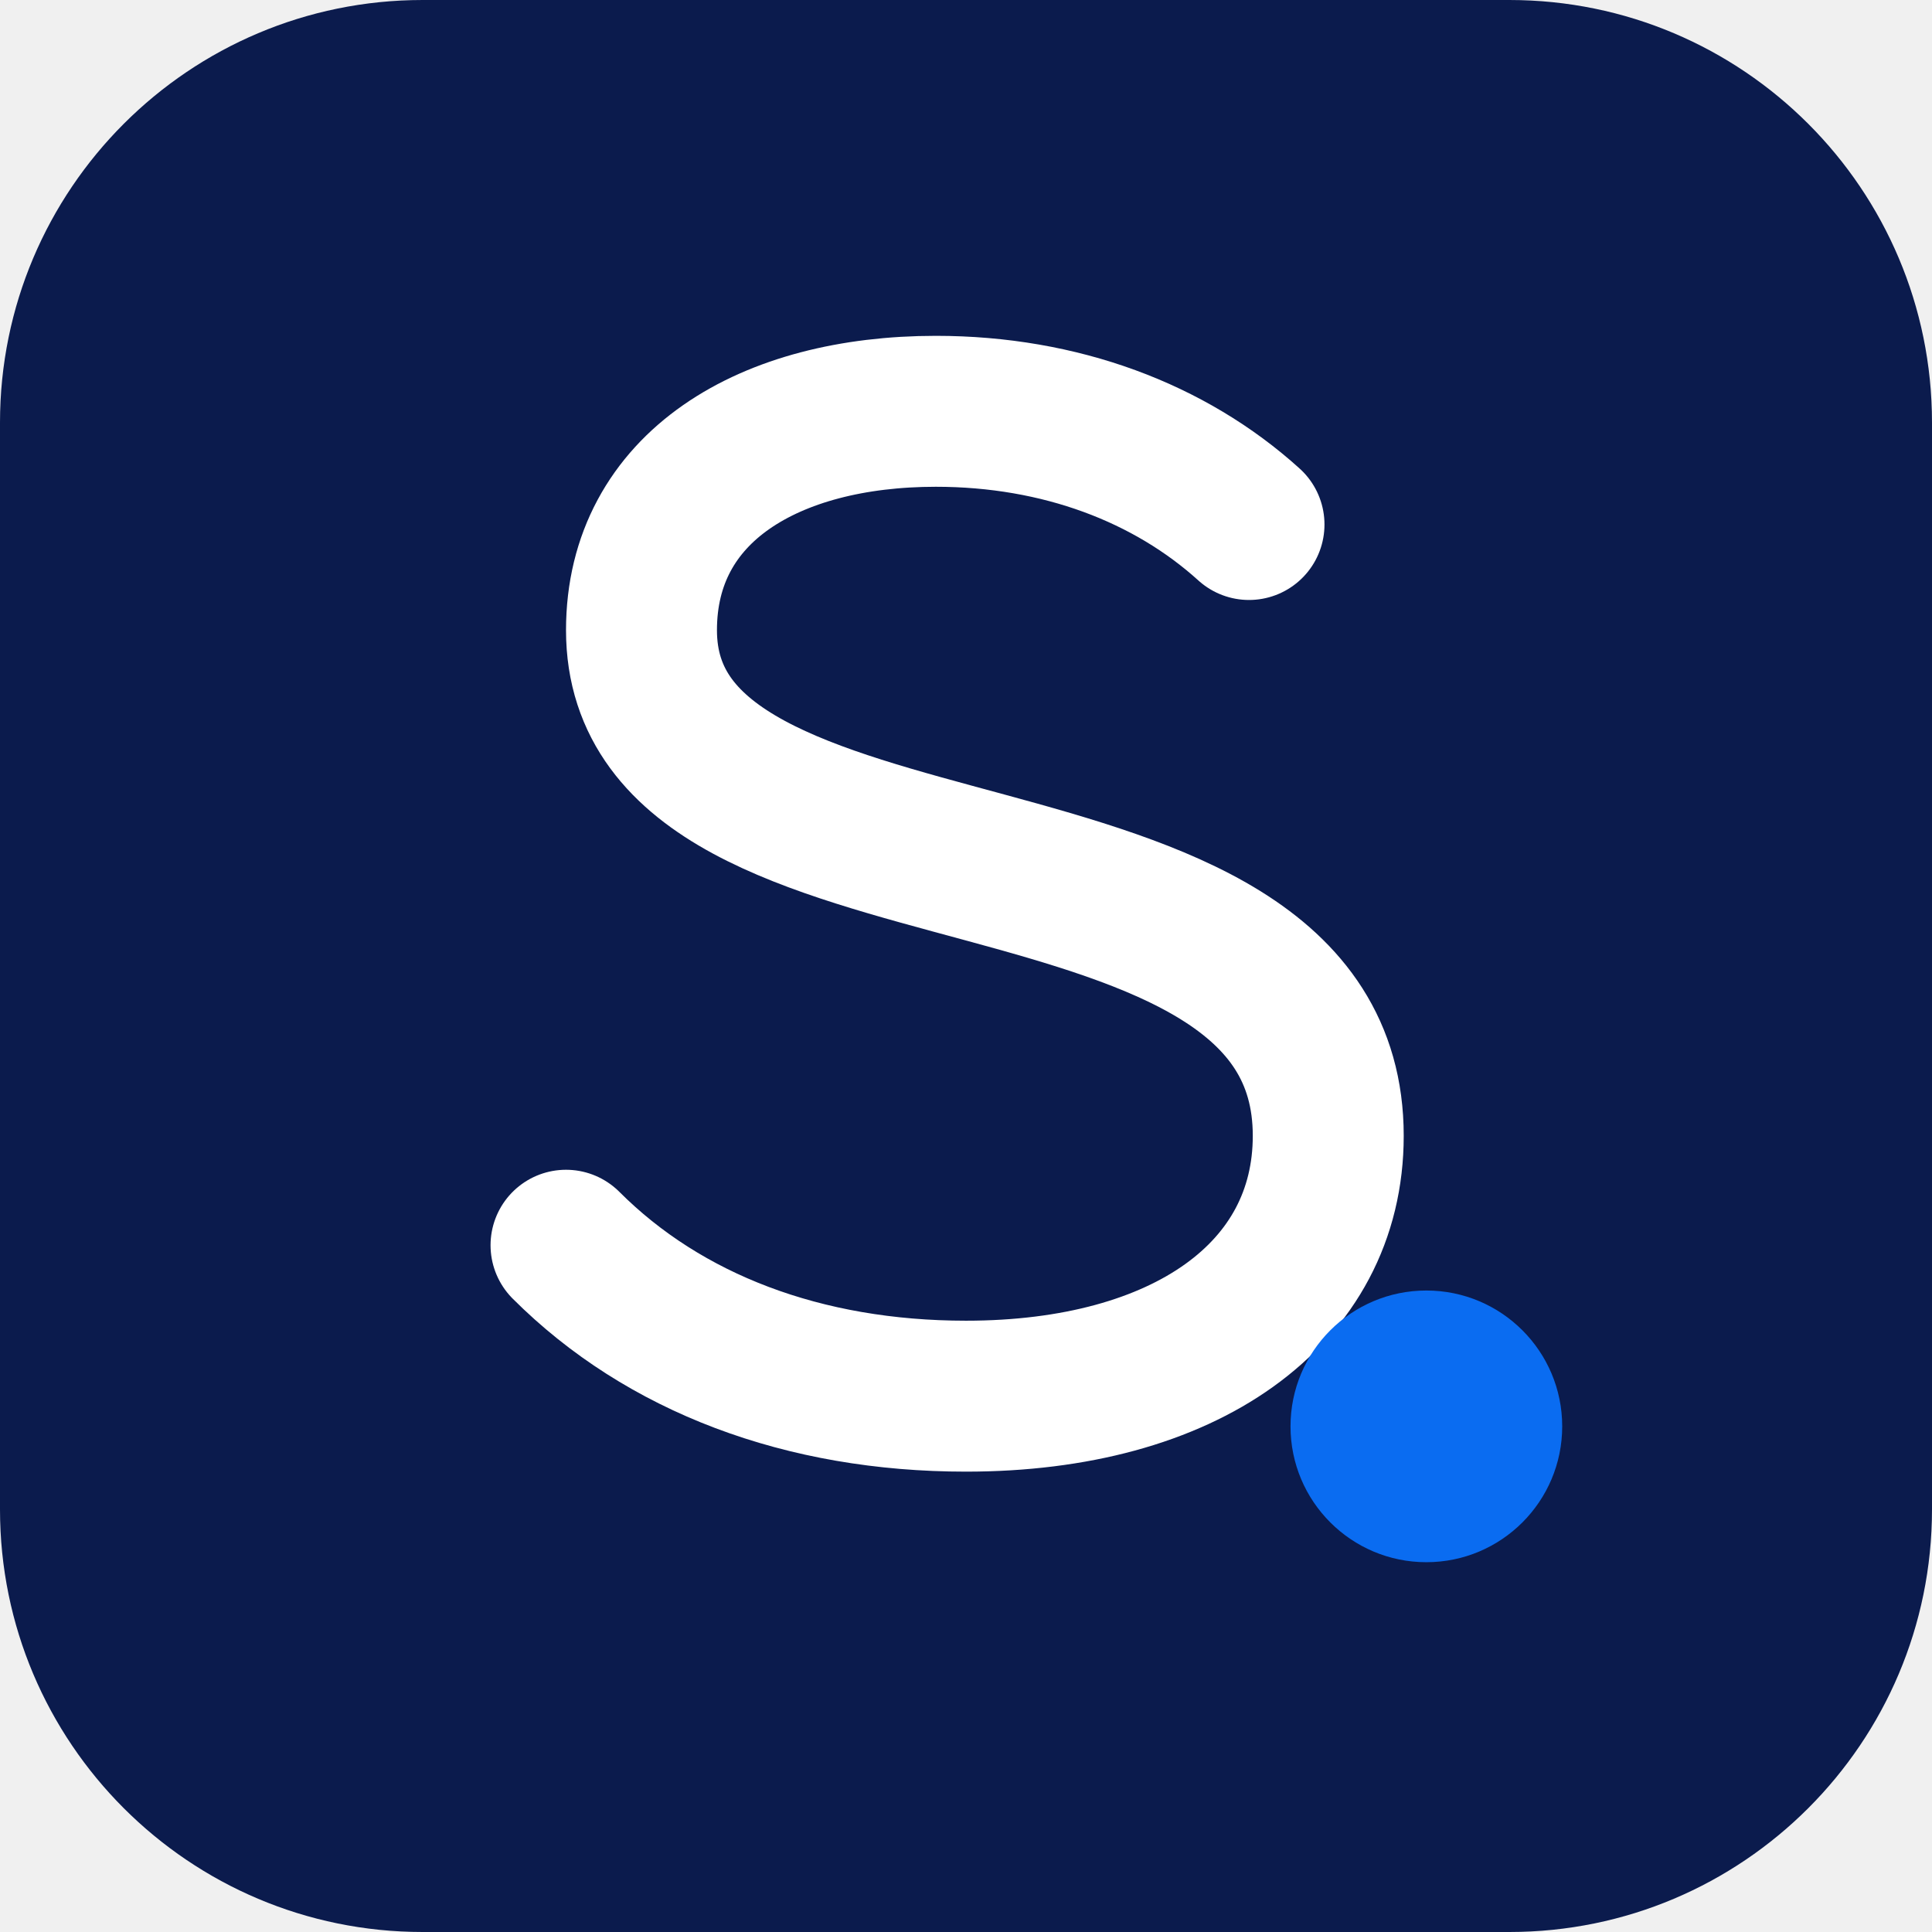
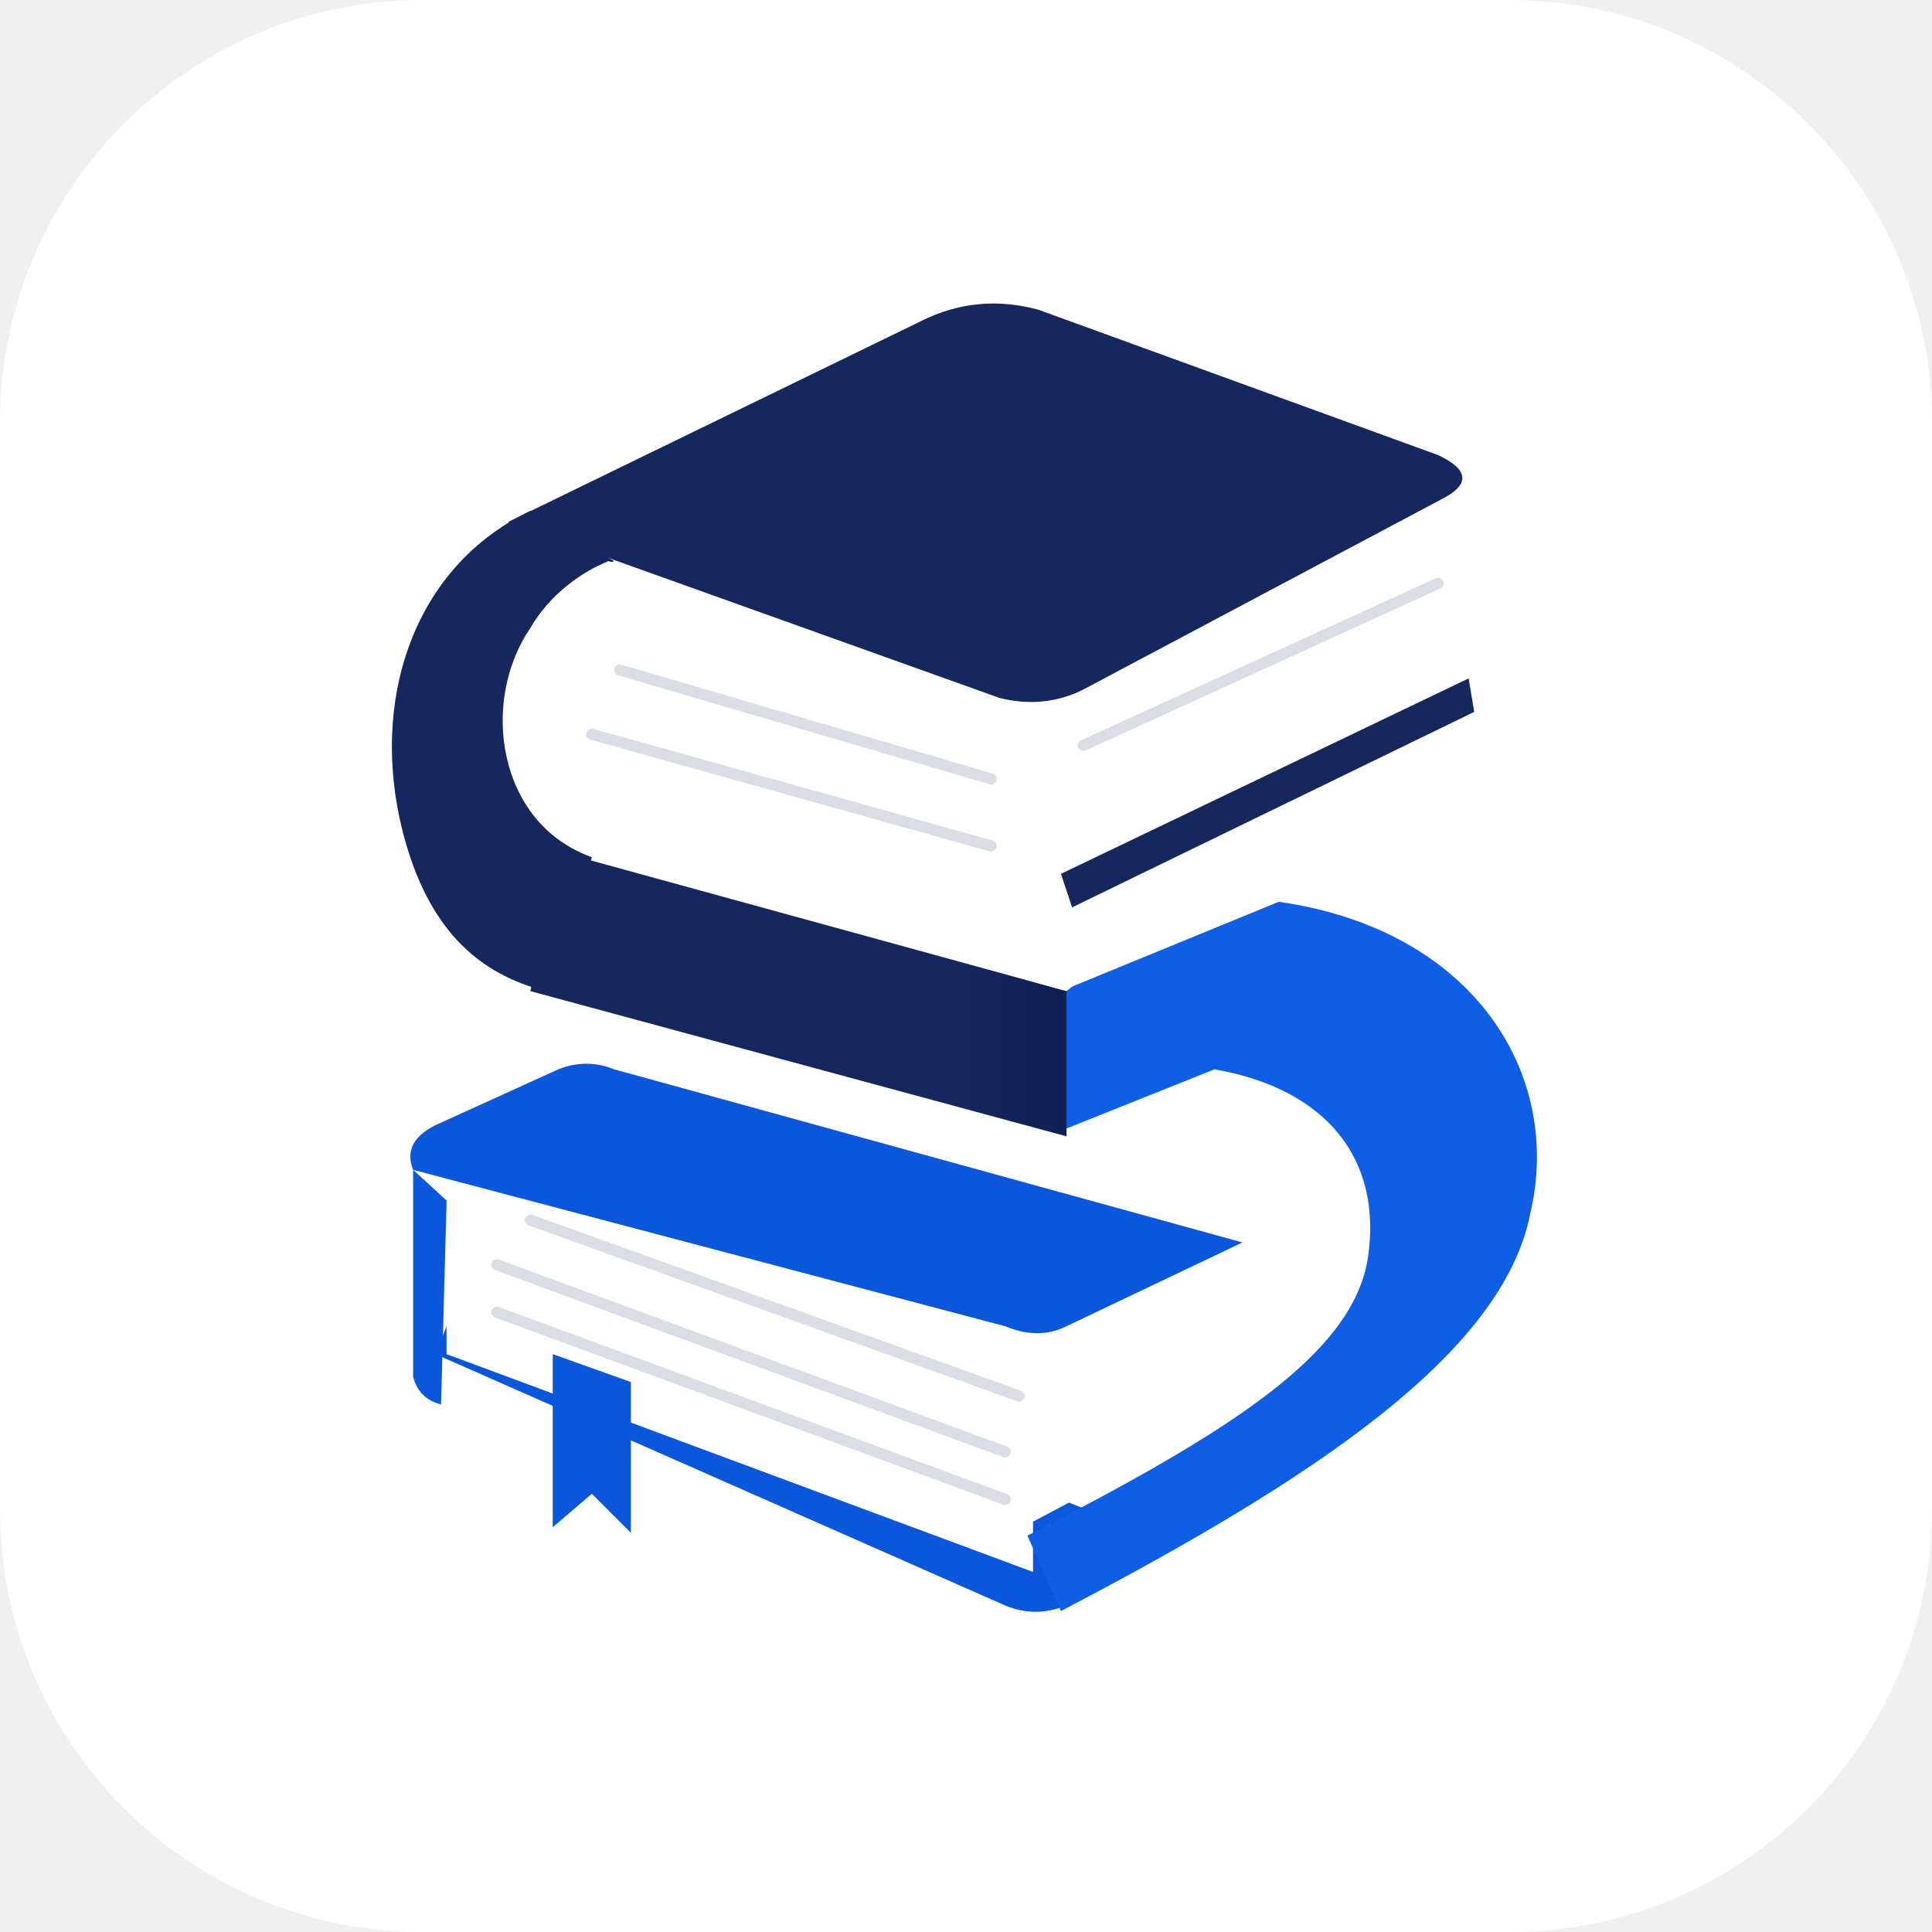
<svg xmlns="http://www.w3.org/2000/svg" viewBox="0 0 512 512">
-   <rect width="512" height="512" rx="112" fill="#0B1B4D" />
-   <path d="M150 330c26 26 63 40 106 40 58 0 96-27 96-69 0-90-182-55-182-134 0-38 34-58 78-58 33 0 62 11 83 30" fill="none" stroke="#fff" stroke-width="40" stroke-linecap="round" />
-   <circle cx="378" cy="378" r="36" fill="#0A6CF1" />
+   <defs>
+     <linearGradient id="m" x1="300" y1="0" x2="530" y2="0" gradientUnits="userSpaceOnUse">
+       <stop offset="0" stop-color="#16275E" />
+       <stop offset=".8" stop-color="#16275E" />
+       <stop offset="1" stop-color="#0D1E52" />
+     </linearGradient>
+   </defs>
+   <rect width="512" height="512" rx="112" fill="#fff" />
+   <g transform="translate(256 256) scale(.74) translate(-486 -561)" stroke-linecap="round" stroke-linejoin="round">
+     <path d="M296 700 L500 790 Q512 795 524 789 L560 768 L520 752 L300 690 Z" fill="#0A57DC" />
+     <path d="M300 640 L520 690 L585 648 C612 640 632 655 625 680 C617 705 570 728 510 760 L300 700 Z" fill="#fff" />
+     <path d="M300 640 L300 700 L510 778 L510 700 Z" fill="#fff" />
+     <g stroke="#DADDE3" stroke-width="4" fill="none">
+       <path d="M318 668 L500 735" />
+       <path d="M318 685 L500 752" />
+       <path d="M330 652 L505 715" />
+     </g>
+     <path d="M288 634 Q284 624 296 618 L340 598 Q350 594 360 598 L585 660 L522 690 Q512 695 500 690 Z" fill="#0A57DC" />
+     <path d="M288 634 L288 708 Q290 716 298 718 L300 645 Z" fill="#0A57DC" />
+     <path d="M520 570 L598 538 C668 548 700 600 688 650 C678 700 610 745 520 792 L508 765 C580 728 625 700 630 665 C635 630 615 605 575 598 L520 620 Z" fill="#0F5FE6" />
+     <path d="M340 520 L522 570 L522 622 L330 570 Z" fill="url(#m)" />
+     <path d="M330 398 C284 420 270 475 288 525 C298 552 315 566 340 571 L352 522 C320 510 312 470 330 440 C337 428 348 420 360 416 Z" fill="#16275E" />
+     <path d="M358 416 L518 466 L666 400 L666 455 L522 570 L352 522 C318 510 312 466 330 440 C337 428 348 420 358 416 Z" fill="#fff" />
+     <g stroke="#DADDE3" stroke-width="4" fill="none">
+       <path d="M362 455 L495 494" />
+       <path d="M352 478 L495 518" />
+       <path d="M528 482 L655 424" />
+     </g>
+     <path d="M520 528 L666 458 L668 470 L524 540 Z" fill="#16275E" />
+     <path d="M322 402 L470 330 Q490 320 512 326 L655 378 Q672 386 656 394 L528 462 Q514 469 498 465 Z" fill="#16275E" />
+     <path d="M338 700 L338 762 L352 750 L366 764 L366 710 Z" fill="#0A57DC" />
+   </g>
</svg>
